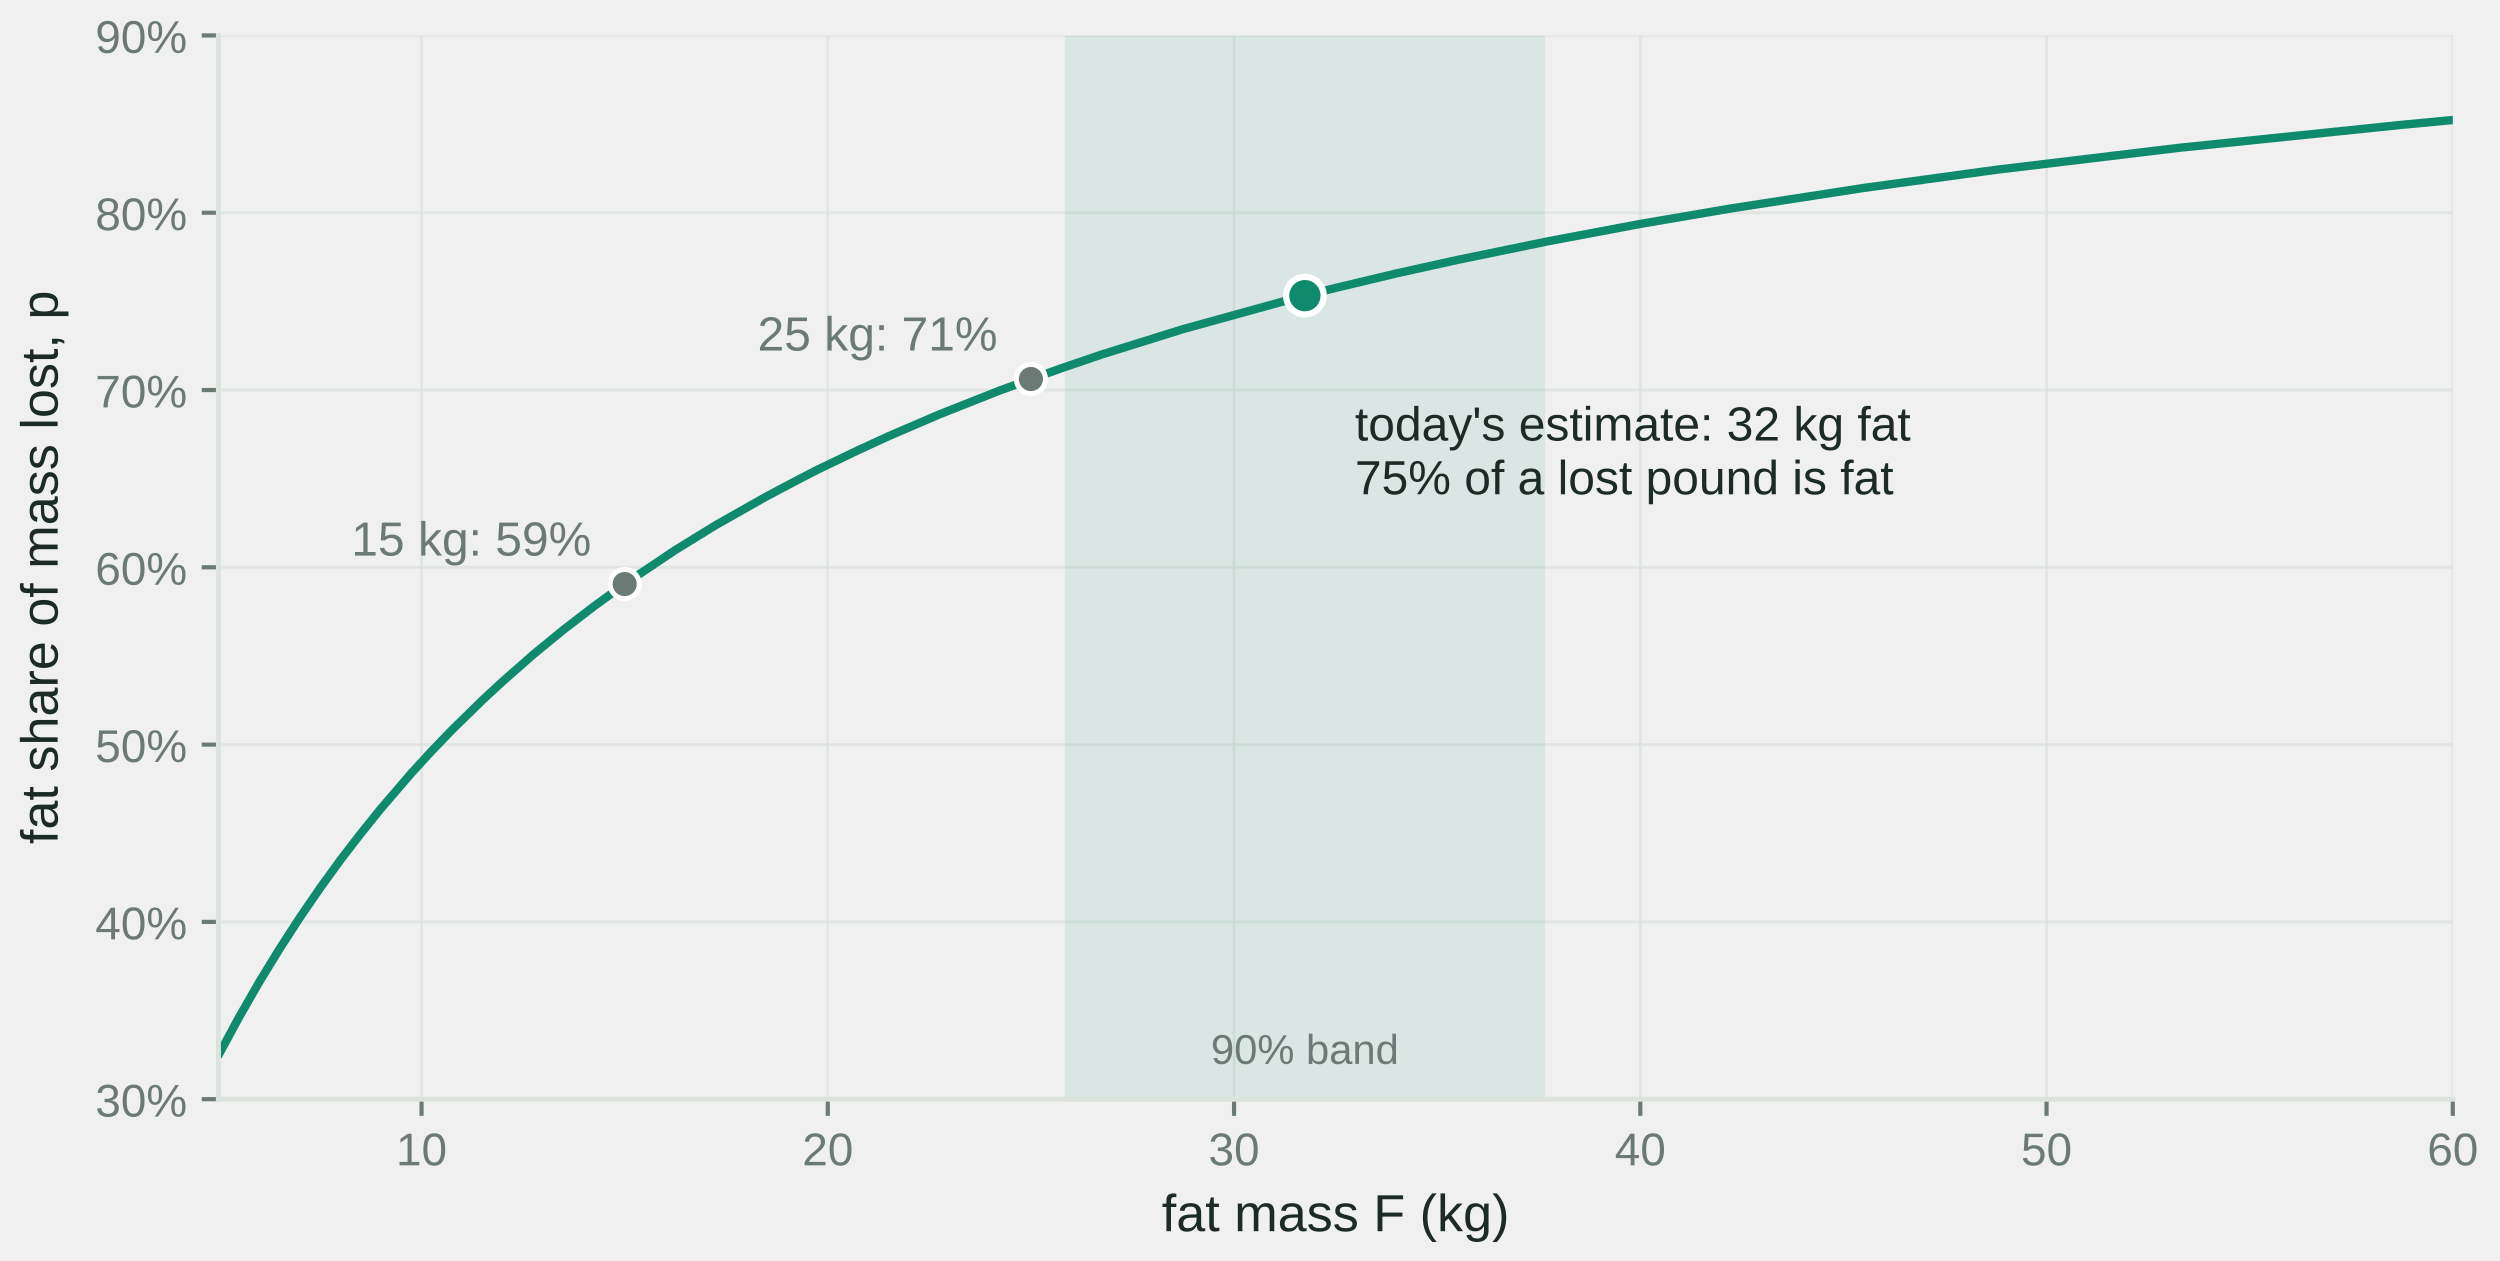
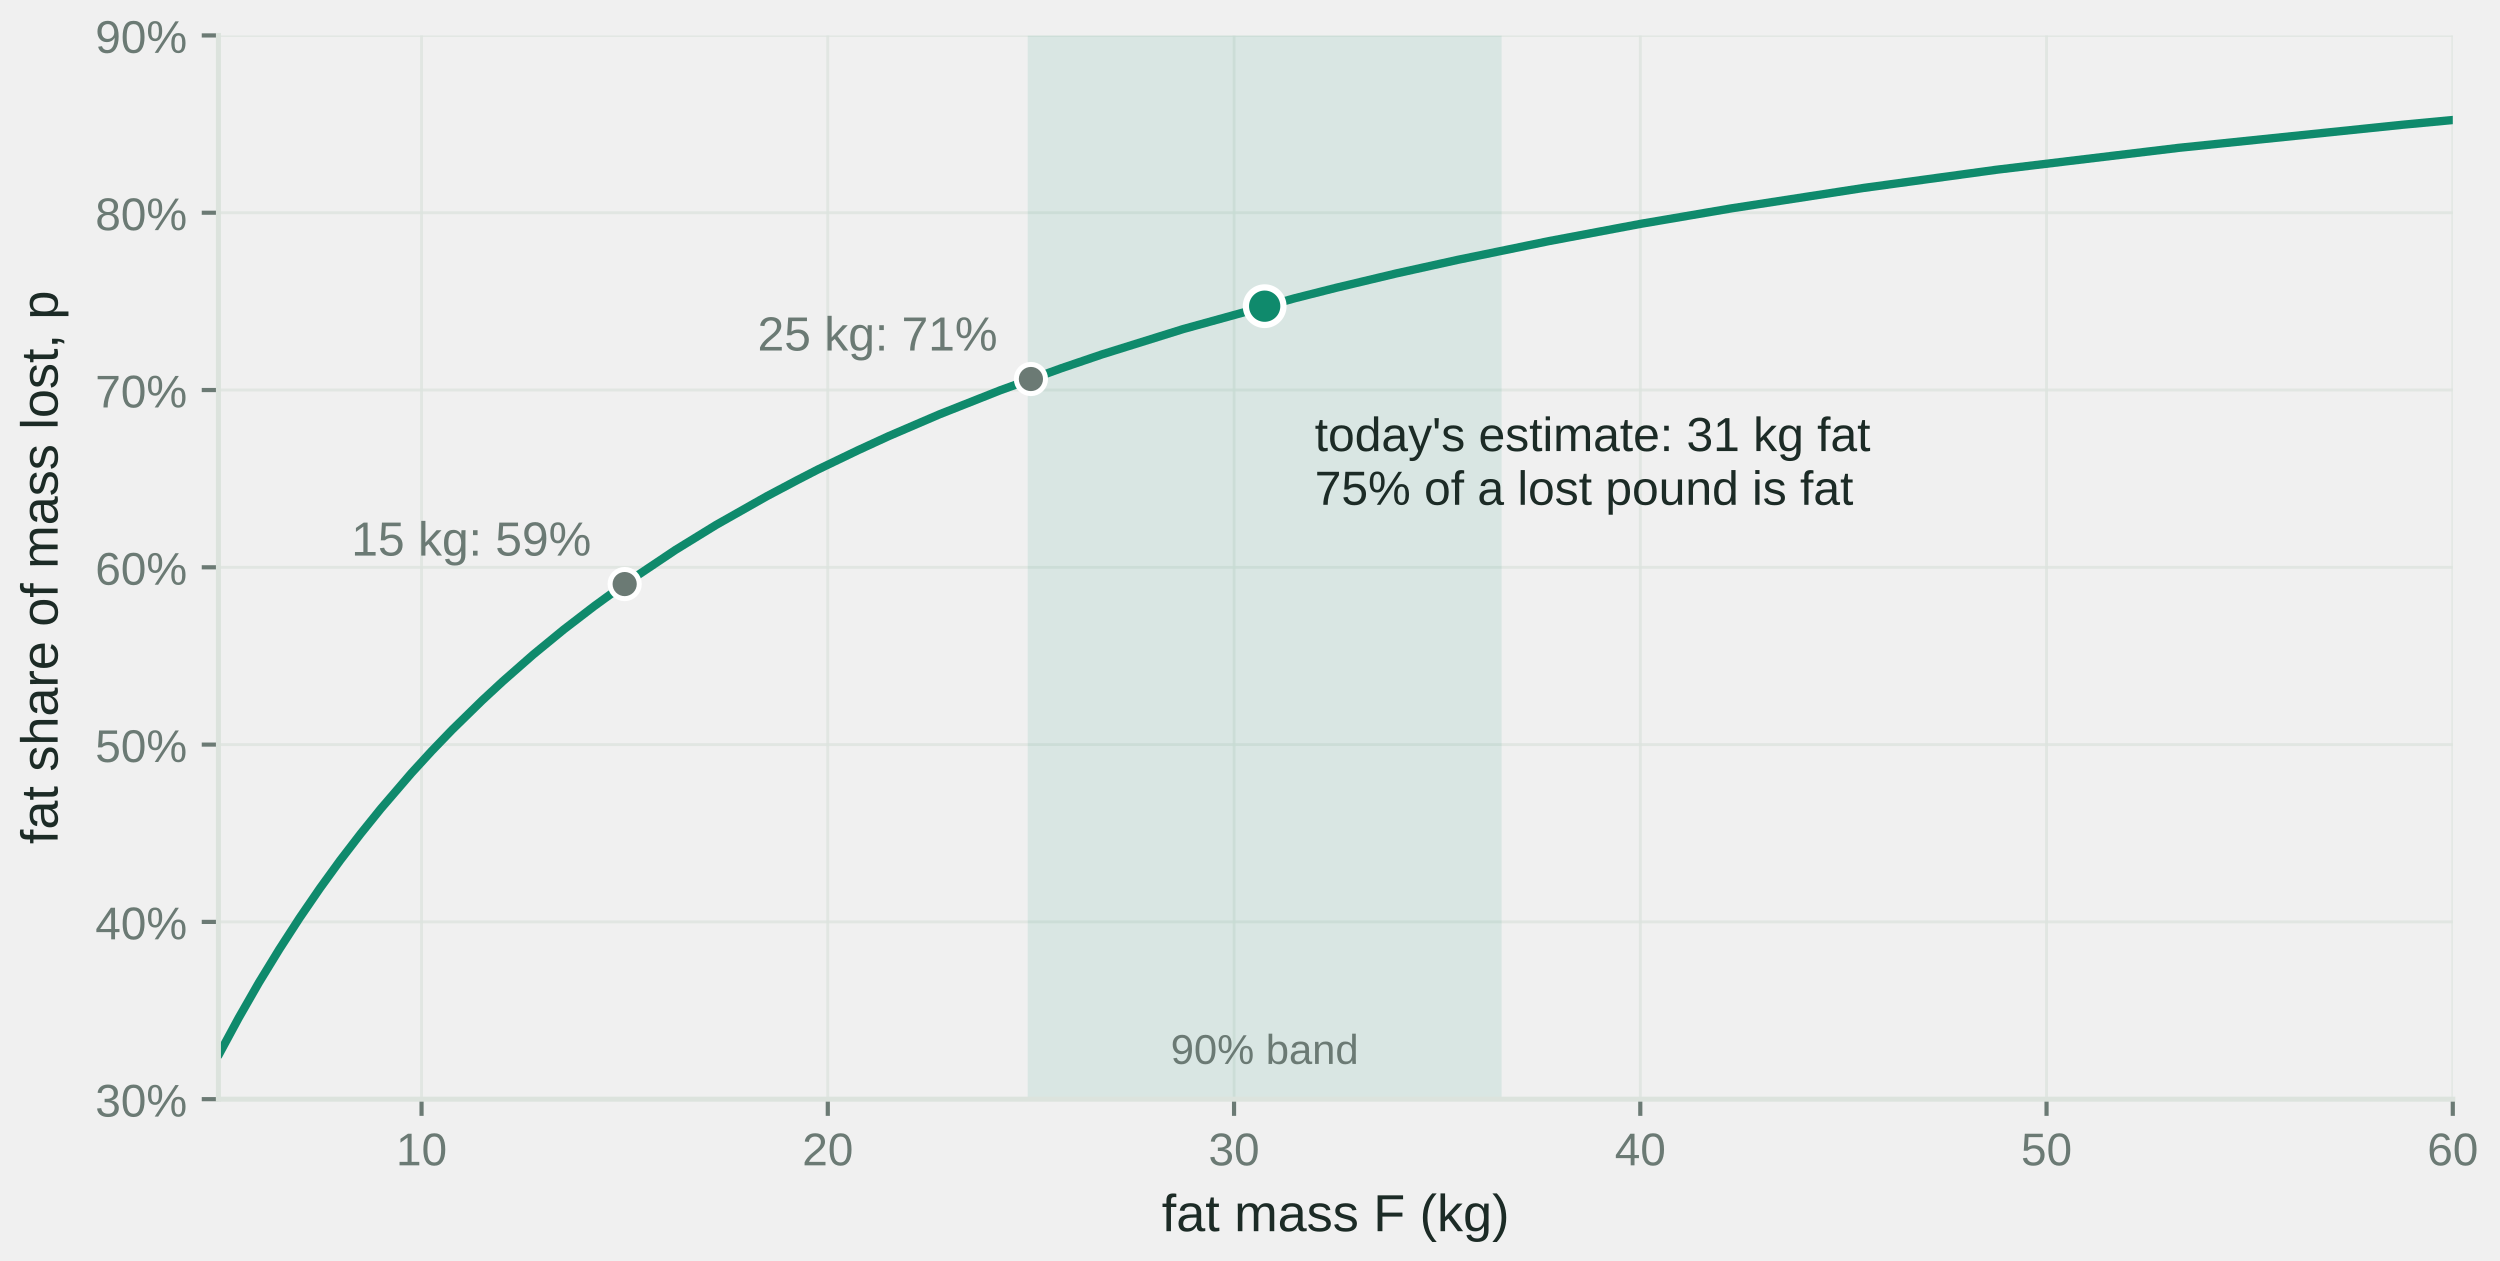
<svg xmlns="http://www.w3.org/2000/svg" xmlns:xlink="http://www.w3.org/1999/xlink" width="599.366pt" height="302.087pt" viewBox="0 0 599.366 302.087" version="1.1">
  <defs>
    <style type="text/css">*{stroke-linejoin: round; stroke-linecap: butt}</style>
  </defs>
  <g id="figure_1">
    <g id="patch_1">
      <path d="M -0 302.087  L 599.366 302.087  L 599.366 0  L -0 0  L -0 302.087  z " style="fill: none" />
    </g>
    <g id="axes_1">
      <g id="patch_2">
        <path d="M 52.367 263.523  L 588.047 263.523  L 588.047 8.499  L 52.367 8.499  L 52.367 263.523  z " style="fill: none" />
      </g>
      <g id="matplotlib.axis_1">
        <g id="xtick_1">
          <g id="line2d_1">
-             <path d="M 101.065 263.523  L 101.065 8.499  " clip-path="url(#pa713e85502)" style="fill: none; stroke: #dce3dd; stroke-opacity: 0.75; stroke-width: 0.7; stroke-linecap: round" />
+             <path d="M 101.065 263.523  L 101.065 8.499  " clip-path="url(#paa3ee55433)" style="fill: none; stroke: #dce3dd; stroke-opacity: 0.75; stroke-width: 0.7; stroke-linecap: round" />
          </g>
          <g id="line2d_2">
            <defs>
-               <path id="mad7d358ca0" d="M 0 0  L 0 4  " style="stroke: #6b7a74" />
+               <path id="m5a3e7ec0cb" d="M 0 0  L 0 4  " style="stroke: #6b7a74" />
            </defs>
            <g>
-               <use xlink:href="#mad7d358ca0" x="101.065" y="263.523" style="fill: #6b7a74; stroke: #6b7a74" />
+               <use xlink:href="#m5a3e7ec0cb" x="101.065" y="263.523" style="fill: #6b7a74; stroke: #6b7a74" />
            </g>
          </g>
          <g id="text_1">
            <text style="font-size: 11px; font-family: 'Source Sans Pro', 'Source Sans 3', 'Helvetica Neue', 'Arial', 'DejaVu Sans', sans-serif; text-anchor: middle; fill: #6b7a74" x="101.065" y="279.381" transform="rotate(-0 101.0651 279.3814)">10</text>
          </g>
        </g>
        <g id="xtick_2">
          <g id="line2d_3">
-             <path d="M 198.461 263.523  L 198.461 8.499  " clip-path="url(#pa713e85502)" style="fill: none; stroke: #dce3dd; stroke-opacity: 0.75; stroke-width: 0.7; stroke-linecap: round" />
+             <path d="M 198.461 263.523  L 198.461 8.499  " clip-path="url(#paa3ee55433)" style="fill: none; stroke: #dce3dd; stroke-opacity: 0.75; stroke-width: 0.7; stroke-linecap: round" />
          </g>
          <g id="line2d_4">
            <g>
-               <use xlink:href="#mad7d358ca0" x="198.461" y="263.523" style="fill: #6b7a74; stroke: #6b7a74" />
+               <use xlink:href="#m5a3e7ec0cb" x="198.461" y="263.523" style="fill: #6b7a74; stroke: #6b7a74" />
            </g>
          </g>
          <g id="text_2">
            <text style="font-size: 11px; font-family: 'Source Sans Pro', 'Source Sans 3', 'Helvetica Neue', 'Arial', 'DejaVu Sans', sans-serif; text-anchor: middle; fill: #6b7a74" x="198.461" y="279.381" transform="rotate(-0 198.4614 279.3814)">20</text>
          </g>
        </g>
        <g id="xtick_3">
          <g id="line2d_5">
-             <path d="M 295.858 263.523  L 295.858 8.499  " clip-path="url(#pa713e85502)" style="fill: none; stroke: #dce3dd; stroke-opacity: 0.75; stroke-width: 0.7; stroke-linecap: round" />
+             <path d="M 295.858 263.523  L 295.858 8.499  " clip-path="url(#paa3ee55433)" style="fill: none; stroke: #dce3dd; stroke-opacity: 0.75; stroke-width: 0.7; stroke-linecap: round" />
          </g>
          <g id="line2d_6">
            <g>
-               <use xlink:href="#mad7d358ca0" x="295.858" y="263.523" style="fill: #6b7a74; stroke: #6b7a74" />
+               <use xlink:href="#m5a3e7ec0cb" x="295.858" y="263.523" style="fill: #6b7a74; stroke: #6b7a74" />
            </g>
          </g>
          <g id="text_3">
            <text style="font-size: 11px; font-family: 'Source Sans Pro', 'Source Sans 3', 'Helvetica Neue', 'Arial', 'DejaVu Sans', sans-serif; text-anchor: middle; fill: #6b7a74" x="295.858" y="279.381" transform="rotate(-0 295.8578 279.3814)">30</text>
          </g>
        </g>
        <g id="xtick_4">
          <g id="line2d_7">
-             <path d="M 393.254 263.523  L 393.254 8.499  " clip-path="url(#pa713e85502)" style="fill: none; stroke: #dce3dd; stroke-opacity: 0.75; stroke-width: 0.7; stroke-linecap: round" />
+             <path d="M 393.254 263.523  L 393.254 8.499  " clip-path="url(#paa3ee55433)" style="fill: none; stroke: #dce3dd; stroke-opacity: 0.75; stroke-width: 0.7; stroke-linecap: round" />
          </g>
          <g id="line2d_8">
            <g>
-               <use xlink:href="#mad7d358ca0" x="393.254" y="263.523" style="fill: #6b7a74; stroke: #6b7a74" />
+               <use xlink:href="#m5a3e7ec0cb" x="393.254" y="263.523" style="fill: #6b7a74; stroke: #6b7a74" />
            </g>
          </g>
          <g id="text_4">
            <text style="font-size: 11px; font-family: 'Source Sans Pro', 'Source Sans 3', 'Helvetica Neue', 'Arial', 'DejaVu Sans', sans-serif; text-anchor: middle; fill: #6b7a74" x="393.254" y="279.381" transform="rotate(-0 393.2541 279.3814)">40</text>
          </g>
        </g>
        <g id="xtick_5">
          <g id="line2d_9">
-             <path d="M 490.651 263.523  L 490.651 8.499  " clip-path="url(#pa713e85502)" style="fill: none; stroke: #dce3dd; stroke-opacity: 0.75; stroke-width: 0.7; stroke-linecap: round" />
+             <path d="M 490.651 263.523  L 490.651 8.499  " clip-path="url(#paa3ee55433)" style="fill: none; stroke: #dce3dd; stroke-opacity: 0.75; stroke-width: 0.7; stroke-linecap: round" />
          </g>
          <g id="line2d_10">
            <g>
-               <use xlink:href="#mad7d358ca0" x="490.651" y="263.523" style="fill: #6b7a74; stroke: #6b7a74" />
+               <use xlink:href="#m5a3e7ec0cb" x="490.651" y="263.523" style="fill: #6b7a74; stroke: #6b7a74" />
            </g>
          </g>
          <g id="text_5">
            <text style="font-size: 11px; font-family: 'Source Sans Pro', 'Source Sans 3', 'Helvetica Neue', 'Arial', 'DejaVu Sans', sans-serif; text-anchor: middle; fill: #6b7a74" x="490.651" y="279.381" transform="rotate(-0 490.6505 279.3814)">50</text>
          </g>
        </g>
        <g id="xtick_6">
          <g id="line2d_11">
-             <path d="M 588.047 263.523  L 588.047 8.499  " clip-path="url(#pa713e85502)" style="fill: none; stroke: #dce3dd; stroke-opacity: 0.75; stroke-width: 0.7; stroke-linecap: round" />
+             <path d="M 588.047 263.523  L 588.047 8.499  " clip-path="url(#paa3ee55433)" style="fill: none; stroke: #dce3dd; stroke-opacity: 0.75; stroke-width: 0.7; stroke-linecap: round" />
          </g>
          <g id="line2d_12">
            <g>
-               <use xlink:href="#mad7d358ca0" x="588.047" y="263.523" style="fill: #6b7a74; stroke: #6b7a74" />
+               <use xlink:href="#m5a3e7ec0cb" x="588.047" y="263.523" style="fill: #6b7a74; stroke: #6b7a74" />
            </g>
          </g>
          <g id="text_6">
            <text style="font-size: 11px; font-family: 'Source Sans Pro', 'Source Sans 3', 'Helvetica Neue', 'Arial', 'DejaVu Sans', sans-serif; text-anchor: middle; fill: #6b7a74" x="588.047" y="279.381" transform="rotate(-0 588.0469 279.3814)">60</text>
          </g>
        </g>
        <g id="text_7">
          <text style="font-size: 12.5px; font-family: 'Source Sans Pro', 'Source Sans 3', 'Helvetica Neue', 'Arial', 'DejaVu Sans', sans-serif; text-anchor: middle; fill: #1c2b26" x="320.207" y="295.167" transform="rotate(-0 320.2069 295.1671)">fat mass F (kg)</text>
        </g>
      </g>
      <g id="matplotlib.axis_2">
        <g id="ytick_1">
          <g id="line2d_13">
-             <path d="M 52.367 263.523  L 588.047 263.523  " clip-path="url(#pa713e85502)" style="fill: none; stroke: #dce3dd; stroke-opacity: 0.75; stroke-width: 0.7; stroke-linecap: round" />
+             <path d="M 52.367 263.523  L 588.047 263.523  " clip-path="url(#paa3ee55433)" style="fill: none; stroke: #dce3dd; stroke-opacity: 0.75; stroke-width: 0.7; stroke-linecap: round" />
          </g>
          <g id="line2d_14">
            <defs>
-               <path id="m2108207c31" d="M 0 0  L -4 0  " style="stroke: #6b7a74" />
+               <path id="m1e7ec3d732" d="M 0 0  L -4 0  " style="stroke: #6b7a74" />
            </defs>
            <g>
-               <use xlink:href="#m2108207c31" x="52.367" y="263.523" style="fill: #6b7a74; stroke: #6b7a74" />
+               <use xlink:href="#m1e7ec3d732" x="52.367" y="263.523" style="fill: #6b7a74; stroke: #6b7a74" />
            </g>
          </g>
          <g id="text_8">
            <text style="font-size: 11px; font-family: 'Source Sans Pro', 'Source Sans 3', 'Helvetica Neue', 'Arial', 'DejaVu Sans', sans-serif; text-anchor: end; fill: #6b7a74" x="44.867" y="267.702" transform="rotate(-0 44.86688 267.7023)">30%</text>
          </g>
        </g>
        <g id="ytick_2">
          <g id="line2d_15">
-             <path d="M 52.367 221.019  L 588.047 221.019  " clip-path="url(#pa713e85502)" style="fill: none; stroke: #dce3dd; stroke-opacity: 0.75; stroke-width: 0.7; stroke-linecap: round" />
+             <path d="M 52.367 221.019  L 588.047 221.019  " clip-path="url(#paa3ee55433)" style="fill: none; stroke: #dce3dd; stroke-opacity: 0.75; stroke-width: 0.7; stroke-linecap: round" />
          </g>
          <g id="line2d_16">
            <g>
-               <use xlink:href="#m2108207c31" x="52.367" y="221.019" style="fill: #6b7a74; stroke: #6b7a74" />
+               <use xlink:href="#m1e7ec3d732" x="52.367" y="221.019" style="fill: #6b7a74; stroke: #6b7a74" />
            </g>
          </g>
          <g id="text_9">
            <text style="font-size: 11px; font-family: 'Source Sans Pro', 'Source Sans 3', 'Helvetica Neue', 'Arial', 'DejaVu Sans', sans-serif; text-anchor: end; fill: #6b7a74" x="44.867" y="225.198" transform="rotate(-0 44.86688 225.1983)">40%</text>
          </g>
        </g>
        <g id="ytick_3">
          <g id="line2d_17">
-             <path d="M 52.367 178.515  L 588.047 178.515  " clip-path="url(#pa713e85502)" style="fill: none; stroke: #dce3dd; stroke-opacity: 0.75; stroke-width: 0.7; stroke-linecap: round" />
+             <path d="M 52.367 178.515  L 588.047 178.515  " clip-path="url(#paa3ee55433)" style="fill: none; stroke: #dce3dd; stroke-opacity: 0.75; stroke-width: 0.7; stroke-linecap: round" />
          </g>
          <g id="line2d_18">
            <g>
-               <use xlink:href="#m2108207c31" x="52.367" y="178.515" style="fill: #6b7a74; stroke: #6b7a74" />
+               <use xlink:href="#m1e7ec3d732" x="52.367" y="178.515" style="fill: #6b7a74; stroke: #6b7a74" />
            </g>
          </g>
          <g id="text_10">
            <text style="font-size: 11px; font-family: 'Source Sans Pro', 'Source Sans 3', 'Helvetica Neue', 'Arial', 'DejaVu Sans', sans-serif; text-anchor: end; fill: #6b7a74" x="44.867" y="182.694" transform="rotate(-0 44.86688 182.6943)">50%</text>
          </g>
        </g>
        <g id="ytick_4">
          <g id="line2d_19">
-             <path d="M 52.367 136.011  L 588.047 136.011  " clip-path="url(#pa713e85502)" style="fill: none; stroke: #dce3dd; stroke-opacity: 0.75; stroke-width: 0.7; stroke-linecap: round" />
+             <path d="M 52.367 136.011  L 588.047 136.011  " clip-path="url(#paa3ee55433)" style="fill: none; stroke: #dce3dd; stroke-opacity: 0.75; stroke-width: 0.7; stroke-linecap: round" />
          </g>
          <g id="line2d_20">
            <g>
-               <use xlink:href="#m2108207c31" x="52.367" y="136.011" style="fill: #6b7a74; stroke: #6b7a74" />
+               <use xlink:href="#m1e7ec3d732" x="52.367" y="136.011" style="fill: #6b7a74; stroke: #6b7a74" />
            </g>
          </g>
          <g id="text_11">
            <text style="font-size: 11px; font-family: 'Source Sans Pro', 'Source Sans 3', 'Helvetica Neue', 'Arial', 'DejaVu Sans', sans-serif; text-anchor: end; fill: #6b7a74" x="44.867" y="140.19" transform="rotate(-0 44.86688 140.1903)">60%</text>
          </g>
        </g>
        <g id="ytick_5">
          <g id="line2d_21">
-             <path d="M 52.367 93.507  L 588.047 93.507  " clip-path="url(#pa713e85502)" style="fill: none; stroke: #dce3dd; stroke-opacity: 0.75; stroke-width: 0.7; stroke-linecap: round" />
+             <path d="M 52.367 93.507  L 588.047 93.507  " clip-path="url(#paa3ee55433)" style="fill: none; stroke: #dce3dd; stroke-opacity: 0.75; stroke-width: 0.7; stroke-linecap: round" />
          </g>
          <g id="line2d_22">
            <g>
-               <use xlink:href="#m2108207c31" x="52.367" y="93.507" style="fill: #6b7a74; stroke: #6b7a74" />
+               <use xlink:href="#m1e7ec3d732" x="52.367" y="93.507" style="fill: #6b7a74; stroke: #6b7a74" />
            </g>
          </g>
          <g id="text_12">
            <text style="font-size: 11px; font-family: 'Source Sans Pro', 'Source Sans 3', 'Helvetica Neue', 'Arial', 'DejaVu Sans', sans-serif; text-anchor: end; fill: #6b7a74" x="44.867" y="97.686" transform="rotate(-0 44.86688 97.68628)">70%</text>
          </g>
        </g>
        <g id="ytick_6">
          <g id="line2d_23">
-             <path d="M 52.367 51.003  L 588.047 51.003  " clip-path="url(#pa713e85502)" style="fill: none; stroke: #dce3dd; stroke-opacity: 0.75; stroke-width: 0.7; stroke-linecap: round" />
+             <path d="M 52.367 51.003  L 588.047 51.003  " clip-path="url(#paa3ee55433)" style="fill: none; stroke: #dce3dd; stroke-opacity: 0.75; stroke-width: 0.7; stroke-linecap: round" />
          </g>
          <g id="line2d_24">
            <g>
-               <use xlink:href="#m2108207c31" x="52.367" y="51.003" style="fill: #6b7a74; stroke: #6b7a74" />
+               <use xlink:href="#m1e7ec3d732" x="52.367" y="51.003" style="fill: #6b7a74; stroke: #6b7a74" />
            </g>
          </g>
          <g id="text_13">
            <text style="font-size: 11px; font-family: 'Source Sans Pro', 'Source Sans 3', 'Helvetica Neue', 'Arial', 'DejaVu Sans', sans-serif; text-anchor: end; fill: #6b7a74" x="44.867" y="55.182" transform="rotate(-0 44.86688 55.18228)">80%</text>
          </g>
        </g>
        <g id="ytick_7">
          <g id="line2d_25">
-             <path d="M 52.367 8.499  L 588.047 8.499  " clip-path="url(#pa713e85502)" style="fill: none; stroke: #dce3dd; stroke-opacity: 0.75; stroke-width: 0.7; stroke-linecap: round" />
+             <path d="M 52.367 8.499  L 588.047 8.499  " clip-path="url(#paa3ee55433)" style="fill: none; stroke: #dce3dd; stroke-opacity: 0.75; stroke-width: 0.7; stroke-linecap: round" />
          </g>
          <g id="line2d_26">
            <g>
-               <use xlink:href="#m2108207c31" x="52.367" y="8.499" style="fill: #6b7a74; stroke: #6b7a74" />
+               <use xlink:href="#m1e7ec3d732" x="52.367" y="8.499" style="fill: #6b7a74; stroke: #6b7a74" />
            </g>
          </g>
          <g id="text_14">
            <text style="font-size: 11px; font-family: 'Source Sans Pro', 'Source Sans 3', 'Helvetica Neue', 'Arial', 'DejaVu Sans', sans-serif; text-anchor: end; fill: #6b7a74" x="44.867" y="12.678" transform="rotate(-0 44.86688 12.67828)">90%</text>
          </g>
        </g>
        <g id="text_15">
          <text style="font-size: 12.5px; font-family: 'Source Sans Pro', 'Source Sans 3', 'Helvetica Neue', 'Arial', 'DejaVu Sans', sans-serif; text-anchor: middle; fill: #1c2b26" x="13.818" y="136.011" transform="rotate(-90 13.81805 136.0111)">fat share of mass lost, p</text>
        </g>
      </g>
      <g id="patch_3">
-         <path d="M 255.294 263.523  L 370.394 263.523  L 370.394 8.499  L 255.294 8.499  z " clip-path="url(#pa713e85502)" style="fill: #0f8a6c; opacity: 0.1" />
+         <path d="M 246.389 263.523  L 360.014 263.523  L 360.014 8.499  L 246.389 8.499  z " clip-path="url(#paa3ee55433)" style="fill: #0f8a6c; opacity: 0.1" />
      </g>
      <g id="line2d_27">
-         <path d="M 52.367 253.025  L 57.237 244.014  L 62.107 235.513  L 66.976 227.565  L 71.846 220.042  L 76.716 212.943  L 81.586 206.228  L 86.456 199.895  L 91.325 193.859  L 98.63 185.358  L 103.5 180.045  L 108.37 174.987  L 115.675 167.847  L 120.544 163.341  L 127.849 156.923  L 135.154 150.93  L 142.459 145.32  L 149.763 140.007  L 161.938 131.846  L 171.677 125.853  L 183.852 118.967  L 191.157 115.099  L 196.027 112.591  L 205.766 107.916  L 213.071 104.558  L 225.245 99.33  L 239.855 93.55  L 254.464 88.279  L 264.204 84.964  L 283.683 78.886  L 310.467 71.49  L 320.207 69.025  L 334.816 65.54  L 349.426 62.309  L 371.34 57.804  L 393.254 53.681  L 415.168 49.941  L 446.822 45.053  L 478.476 40.717  L 522.304 35.447  L 575.872 29.921  L 588.047 28.774  L 588.047 28.774  " clip-path="url(#pa713e85502)" style="fill: none; stroke: #0f8a6c; stroke-width: 2; stroke-linecap: round" />
+         <path d="M 52.367 253.025  L 57.237 244.014  L 62.107 235.513  L 66.976 227.565  L 71.846 220.042  L 76.716 212.943  L 81.586 206.228  L 86.456 199.895  L 91.325 193.859  L 98.63 185.358  L 103.5 180.045  L 108.37 174.987  L 115.675 167.847  L 120.544 163.341  L 127.849 156.923  L 135.154 150.93  L 142.459 145.32  L 149.763 140.007  L 161.938 131.846  L 171.677 125.853  L 183.852 118.967  L 191.157 115.099  L 196.027 112.591  L 205.766 107.916  L 213.071 104.558  L 225.245 99.33  L 239.855 93.55  L 254.464 88.279  L 264.204 84.964  L 283.683 78.886  L 310.467 71.49  L 320.207 69.025  L 334.816 65.54  L 349.426 62.309  L 371.34 57.804  L 393.254 53.681  L 415.168 49.941  L 446.822 45.053  L 478.476 40.717  L 522.304 35.447  L 575.872 29.921  L 588.047 28.774  L 588.047 28.774  " clip-path="url(#paa3ee55433)" style="fill: none; stroke: #0f8a6c; stroke-width: 2; stroke-linecap: round" />
      </g>
      <g id="patch_4">
        <path d="M 52.367 263.523  L 52.367 8.499  " style="fill: none; stroke: #dce3dd; stroke-width: 1.2; stroke-linejoin: miter; stroke-linecap: square" />
      </g>
      <g id="patch_5">
        <path d="M 52.367 263.523  L 588.047 263.523  " style="fill: none; stroke: #dce3dd; stroke-width: 1.2; stroke-linejoin: miter; stroke-linecap: square" />
      </g>
      <g id="text_16">
-         <text style="font-size: 11.5px; font-family: 'Source Sans Pro', 'Source Sans 3', 'Helvetica Neue', 'Arial', 'DejaVu Sans', sans-serif; fill: #1c2b26" transform="translate(324.8437 105.6217)">today's estimate: 32 kg fat</text>
-         <text style="font-size: 11.5px; font-family: 'Source Sans Pro', 'Source Sans 3', 'Helvetica Neue', 'Arial', 'DejaVu Sans', sans-serif; fill: #1c2b26" transform="translate(324.8437 118.4992)">75% of a lost pound is fat</text>
+         <text style="font-size: 11.5px; font-family: 'Source Sans Pro', 'Source Sans 3', 'Helvetica Neue', 'Arial', 'DejaVu Sans', sans-serif; fill: #1c2b26" transform="translate(315.2015 108.1449)">today's estimate: 31 kg fat</text>
+         <text style="font-size: 11.5px; font-family: 'Source Sans Pro', 'Source Sans 3', 'Helvetica Neue', 'Arial', 'DejaVu Sans', sans-serif; fill: #1c2b26" transform="translate(315.2015 121.0224)">75% of a lost pound is fat</text>
      </g>
      <g id="text_17">
        <text style="font-size: 11.5px; font-family: 'Source Sans Pro', 'Source Sans 3', 'Helvetica Neue', 'Arial', 'DejaVu Sans', sans-serif; text-anchor: end; fill: #6b7a74" x="141.763" y="133.201" transform="rotate(-0 141.7632 133.2005)">15 kg: 59%</text>
      </g>
      <g id="text_18">
        <text style="font-size: 11.5px; font-family: 'Source Sans Pro', 'Source Sans 3', 'Helvetica Neue', 'Arial', 'DejaVu Sans', sans-serif; text-anchor: end; fill: #6b7a74" x="239.16" y="84.039" transform="rotate(-0 239.1596 84.03893)">25 kg: 71%</text>
      </g>
      <g id="text_19">
-         <text style="font-size: 10px; font-family: 'Source Sans Pro', 'Source Sans 3', 'Helvetica Neue', 'Arial', 'DejaVu Sans', sans-serif; text-anchor: middle; fill: #6b7a74" x="312.844" y="255.068" transform="rotate(-0 312.8437 255.0679)">90% band</text>
+         <text style="font-size: 10px; font-family: 'Source Sans Pro', 'Source Sans 3', 'Helvetica Neue', 'Arial', 'DejaVu Sans', sans-serif; text-anchor: middle; fill: #6b7a74" x="303.201" y="255.068" transform="rotate(-0 303.2015 255.0679)">90% band</text>
      </g>
      <g id="line2d_28">
        <defs>
-           <path id="m19bc098bf4" d="M 0 4.5  C 1.193 4.5 2.338 4.026 3.182 3.182  C 4.026 2.338 4.5 1.193 4.5 0  C 4.5 -1.193 4.026 -2.338 3.182 -3.182  C 2.338 -4.026 1.193 -4.5 0 -4.5  C -1.193 -4.5 -2.338 -4.026 -3.182 -3.182  C -4.026 -2.338 -4.5 -1.193 -4.5 0  C -4.5 1.193 -4.026 2.338 -3.182 3.182  C -2.338 4.026 -1.193 4.5 0 4.5  z " style="stroke: #ffffff; stroke-width: 1.5" />
+           <path id="mbd0ac4e2c3" d="M 0 4.5  C 1.193 4.5 2.338 4.026 3.182 3.182  C 4.026 2.338 4.5 1.193 4.5 0  C 4.5 -1.193 4.026 -2.338 3.182 -3.182  C 2.338 -4.026 1.193 -4.5 0 -4.5  C -1.193 -4.5 -2.338 -4.026 -3.182 -3.182  C -4.026 -2.338 -4.5 -1.193 -4.5 0  C -4.5 1.193 -4.026 2.338 -3.182 3.182  C -2.338 4.026 -1.193 4.5 0 4.5  z " style="stroke: #ffffff; stroke-width: 1.5" />
        </defs>
-         <g clip-path="url(#pa713e85502)">
-           <use xlink:href="#m19bc098bf4" x="312.844" y="70.884" style="fill: #0f8a6c; stroke: #ffffff; stroke-width: 1.5" />
+         <g clip-path="url(#paa3ee55433)">
+           <use xlink:href="#mbd0ac4e2c3" x="303.201" y="73.407" style="fill: #0f8a6c; stroke: #ffffff; stroke-width: 1.5" />
        </g>
      </g>
      <g id="line2d_29">
        <defs>
-           <path id="mee152716a3" d="M 0 3.5  C 0.928 3.5 1.819 3.131 2.475 2.475  C 3.131 1.819 3.5 0.928 3.5 0  C 3.5 -0.928 3.131 -1.819 2.475 -2.475  C 1.819 -3.131 0.928 -3.5 0 -3.5  C -0.928 -3.5 -1.819 -3.131 -2.475 -2.475  C -3.131 -1.819 -3.5 -0.928 -3.5 0  C -3.5 0.928 -3.131 1.819 -2.475 2.475  C -1.819 3.131 -0.928 3.5 0 3.5  z " style="stroke: #ffffff; stroke-width: 1.2" />
+           <path id="mcbe6ed523c" d="M 0 3.5  C 0.928 3.5 1.819 3.131 2.475 2.475  C 3.131 1.819 3.5 0.928 3.5 0  C 3.5 -0.928 3.131 -1.819 2.475 -2.475  C 1.819 -3.131 0.928 -3.5 0 -3.5  C -0.928 -3.5 -1.819 -3.131 -2.475 -2.475  C -3.131 -1.819 -3.5 -0.928 -3.5 0  C -3.5 0.928 -3.131 1.819 -2.475 2.475  C -1.819 3.131 -0.928 3.5 0 3.5  z " style="stroke: #ffffff; stroke-width: 1.2" />
        </defs>
-         <g clip-path="url(#pa713e85502)">
-           <use xlink:href="#mee152716a3" x="149.763" y="140.027" style="fill: #6b7a74; stroke: #ffffff; stroke-width: 1.2" />
+         <g clip-path="url(#paa3ee55433)">
+           <use xlink:href="#mcbe6ed523c" x="149.763" y="140.027" style="fill: #6b7a74; stroke: #ffffff; stroke-width: 1.2" />
        </g>
      </g>
      <g id="line2d_30">
-         <g clip-path="url(#pa713e85502)">
-           <use xlink:href="#mee152716a3" x="247.16" y="90.866" style="fill: #6b7a74; stroke: #ffffff; stroke-width: 1.2" />
+         <g clip-path="url(#paa3ee55433)">
+           <use xlink:href="#mcbe6ed523c" x="247.16" y="90.866" style="fill: #6b7a74; stroke: #ffffff; stroke-width: 1.2" />
        </g>
      </g>
    </g>
  </g>
  <defs>
-     <clipPath id="pa713e85502">
+     <clipPath id="paa3ee55433">
      <rect x="52.367" y="8.499" width="535.68" height="255.024" />
    </clipPath>
  </defs>
</svg>
